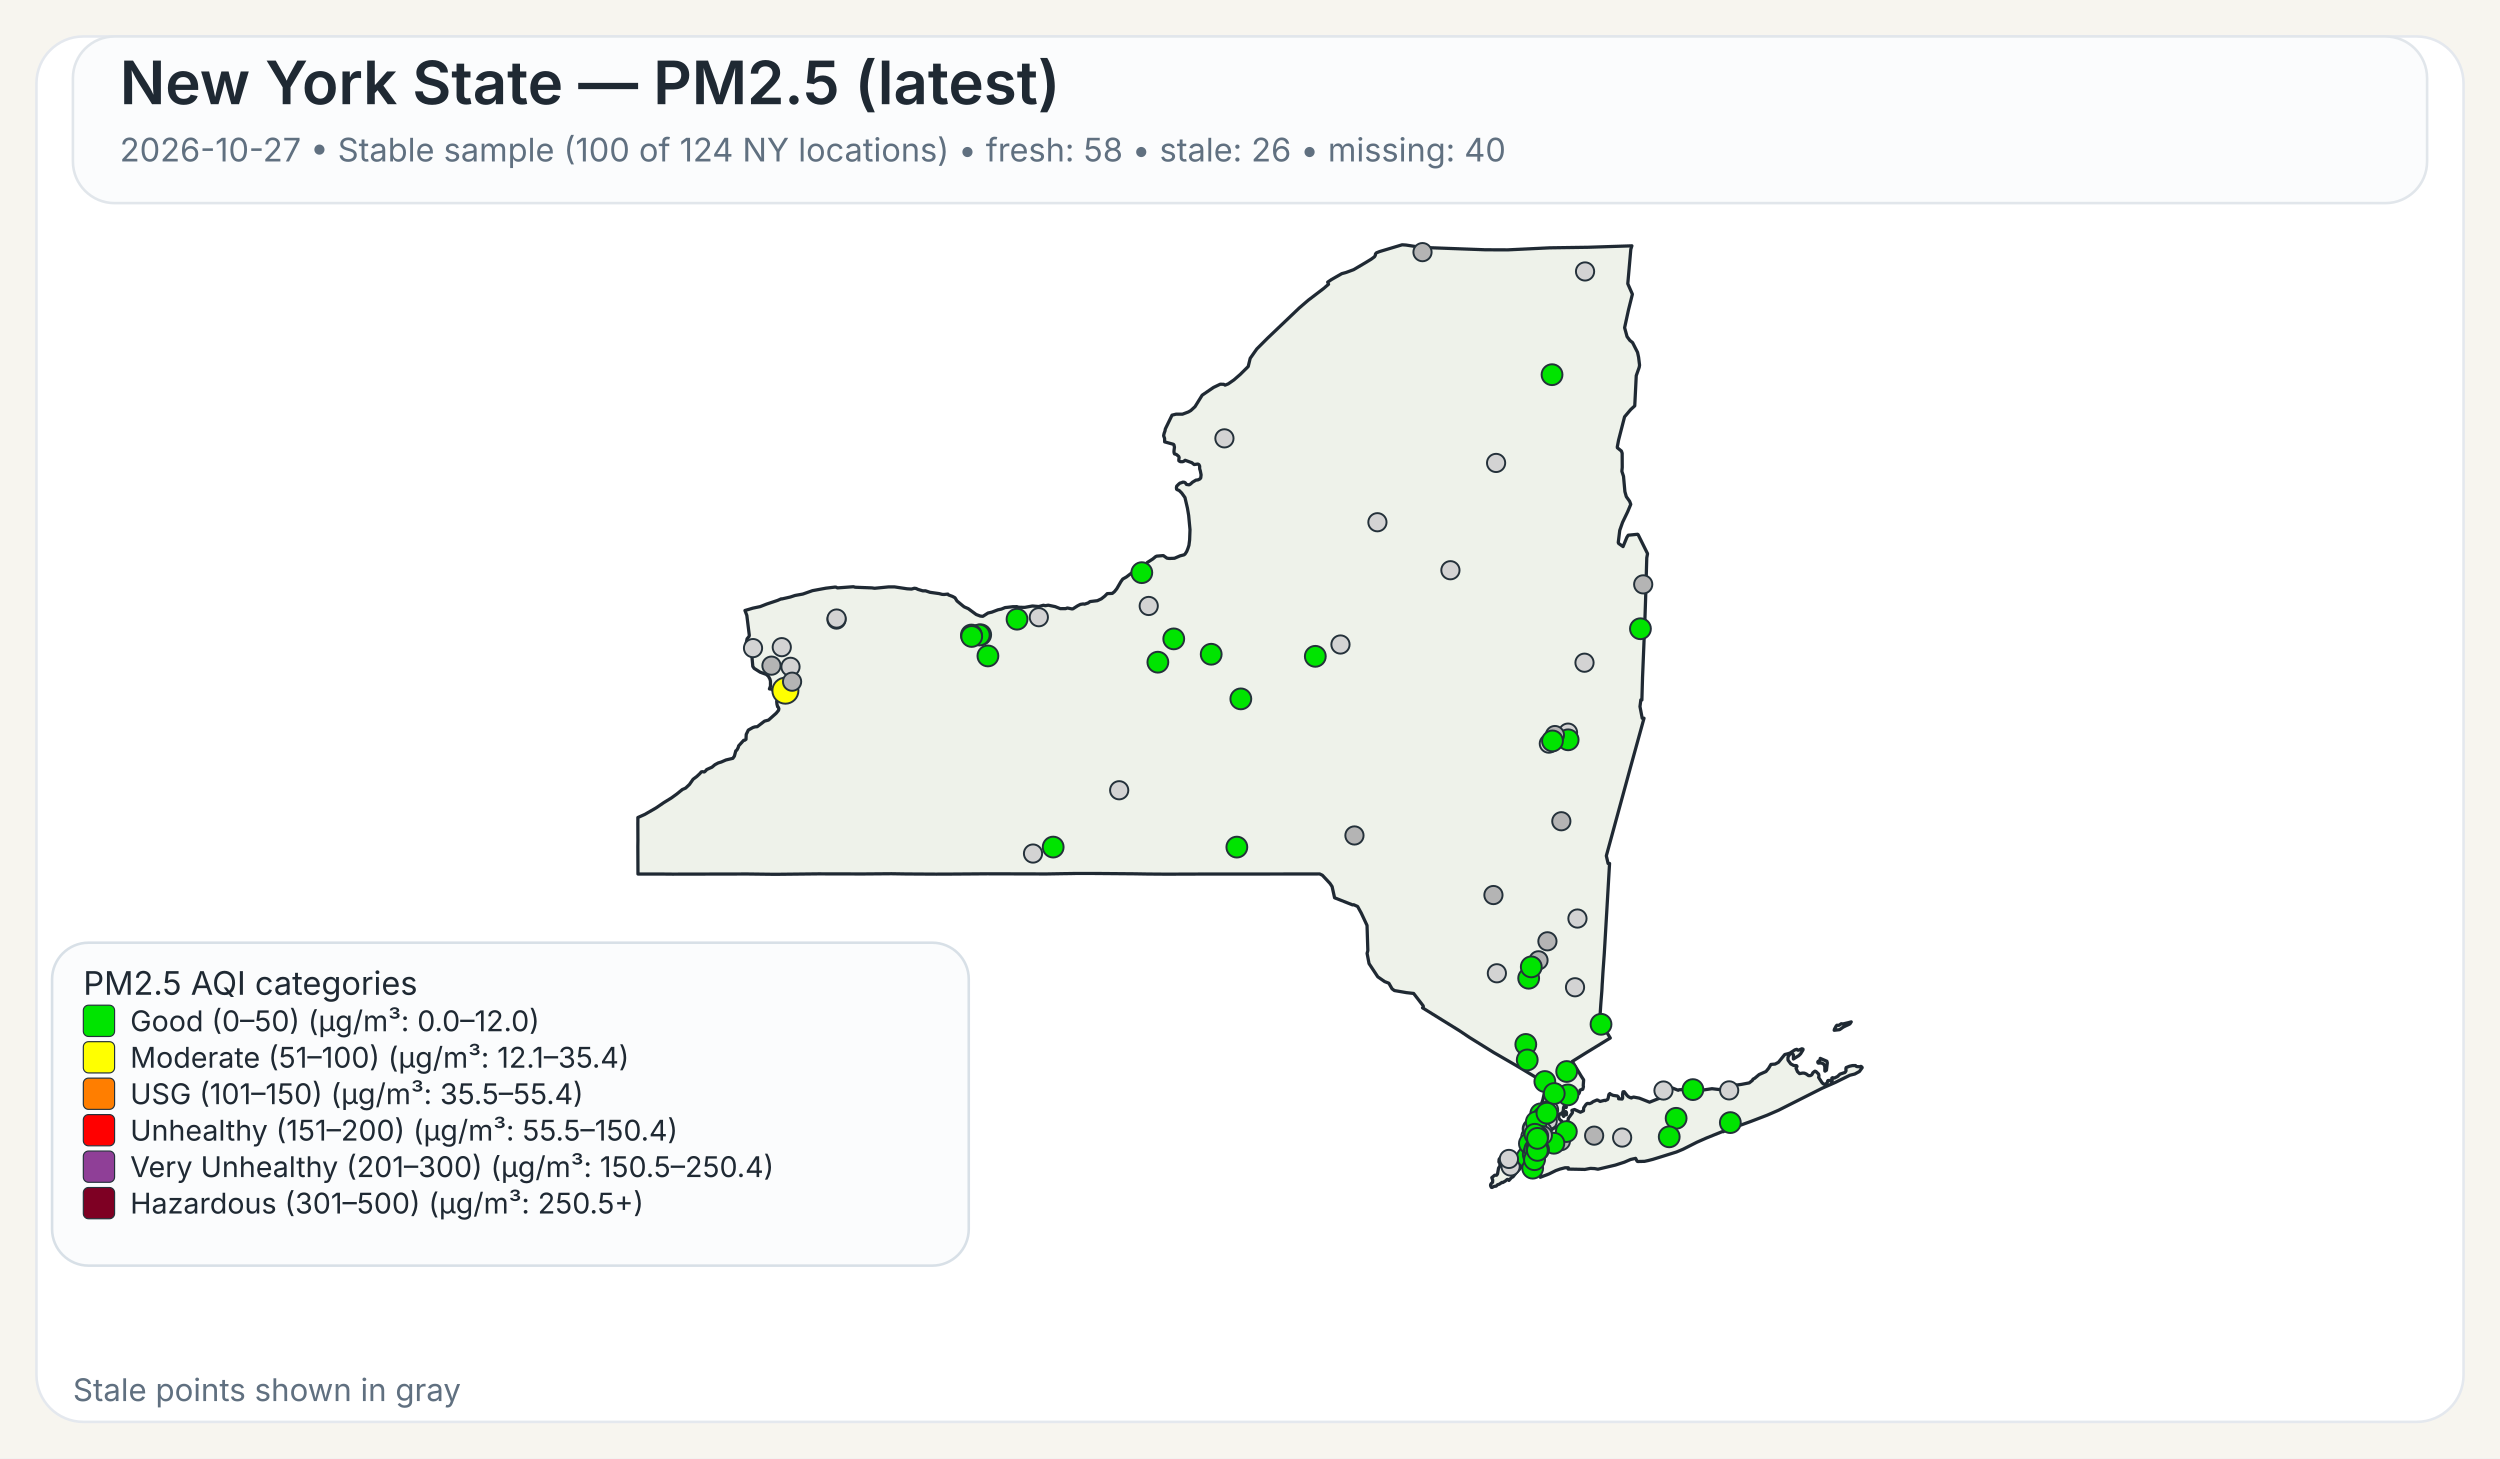
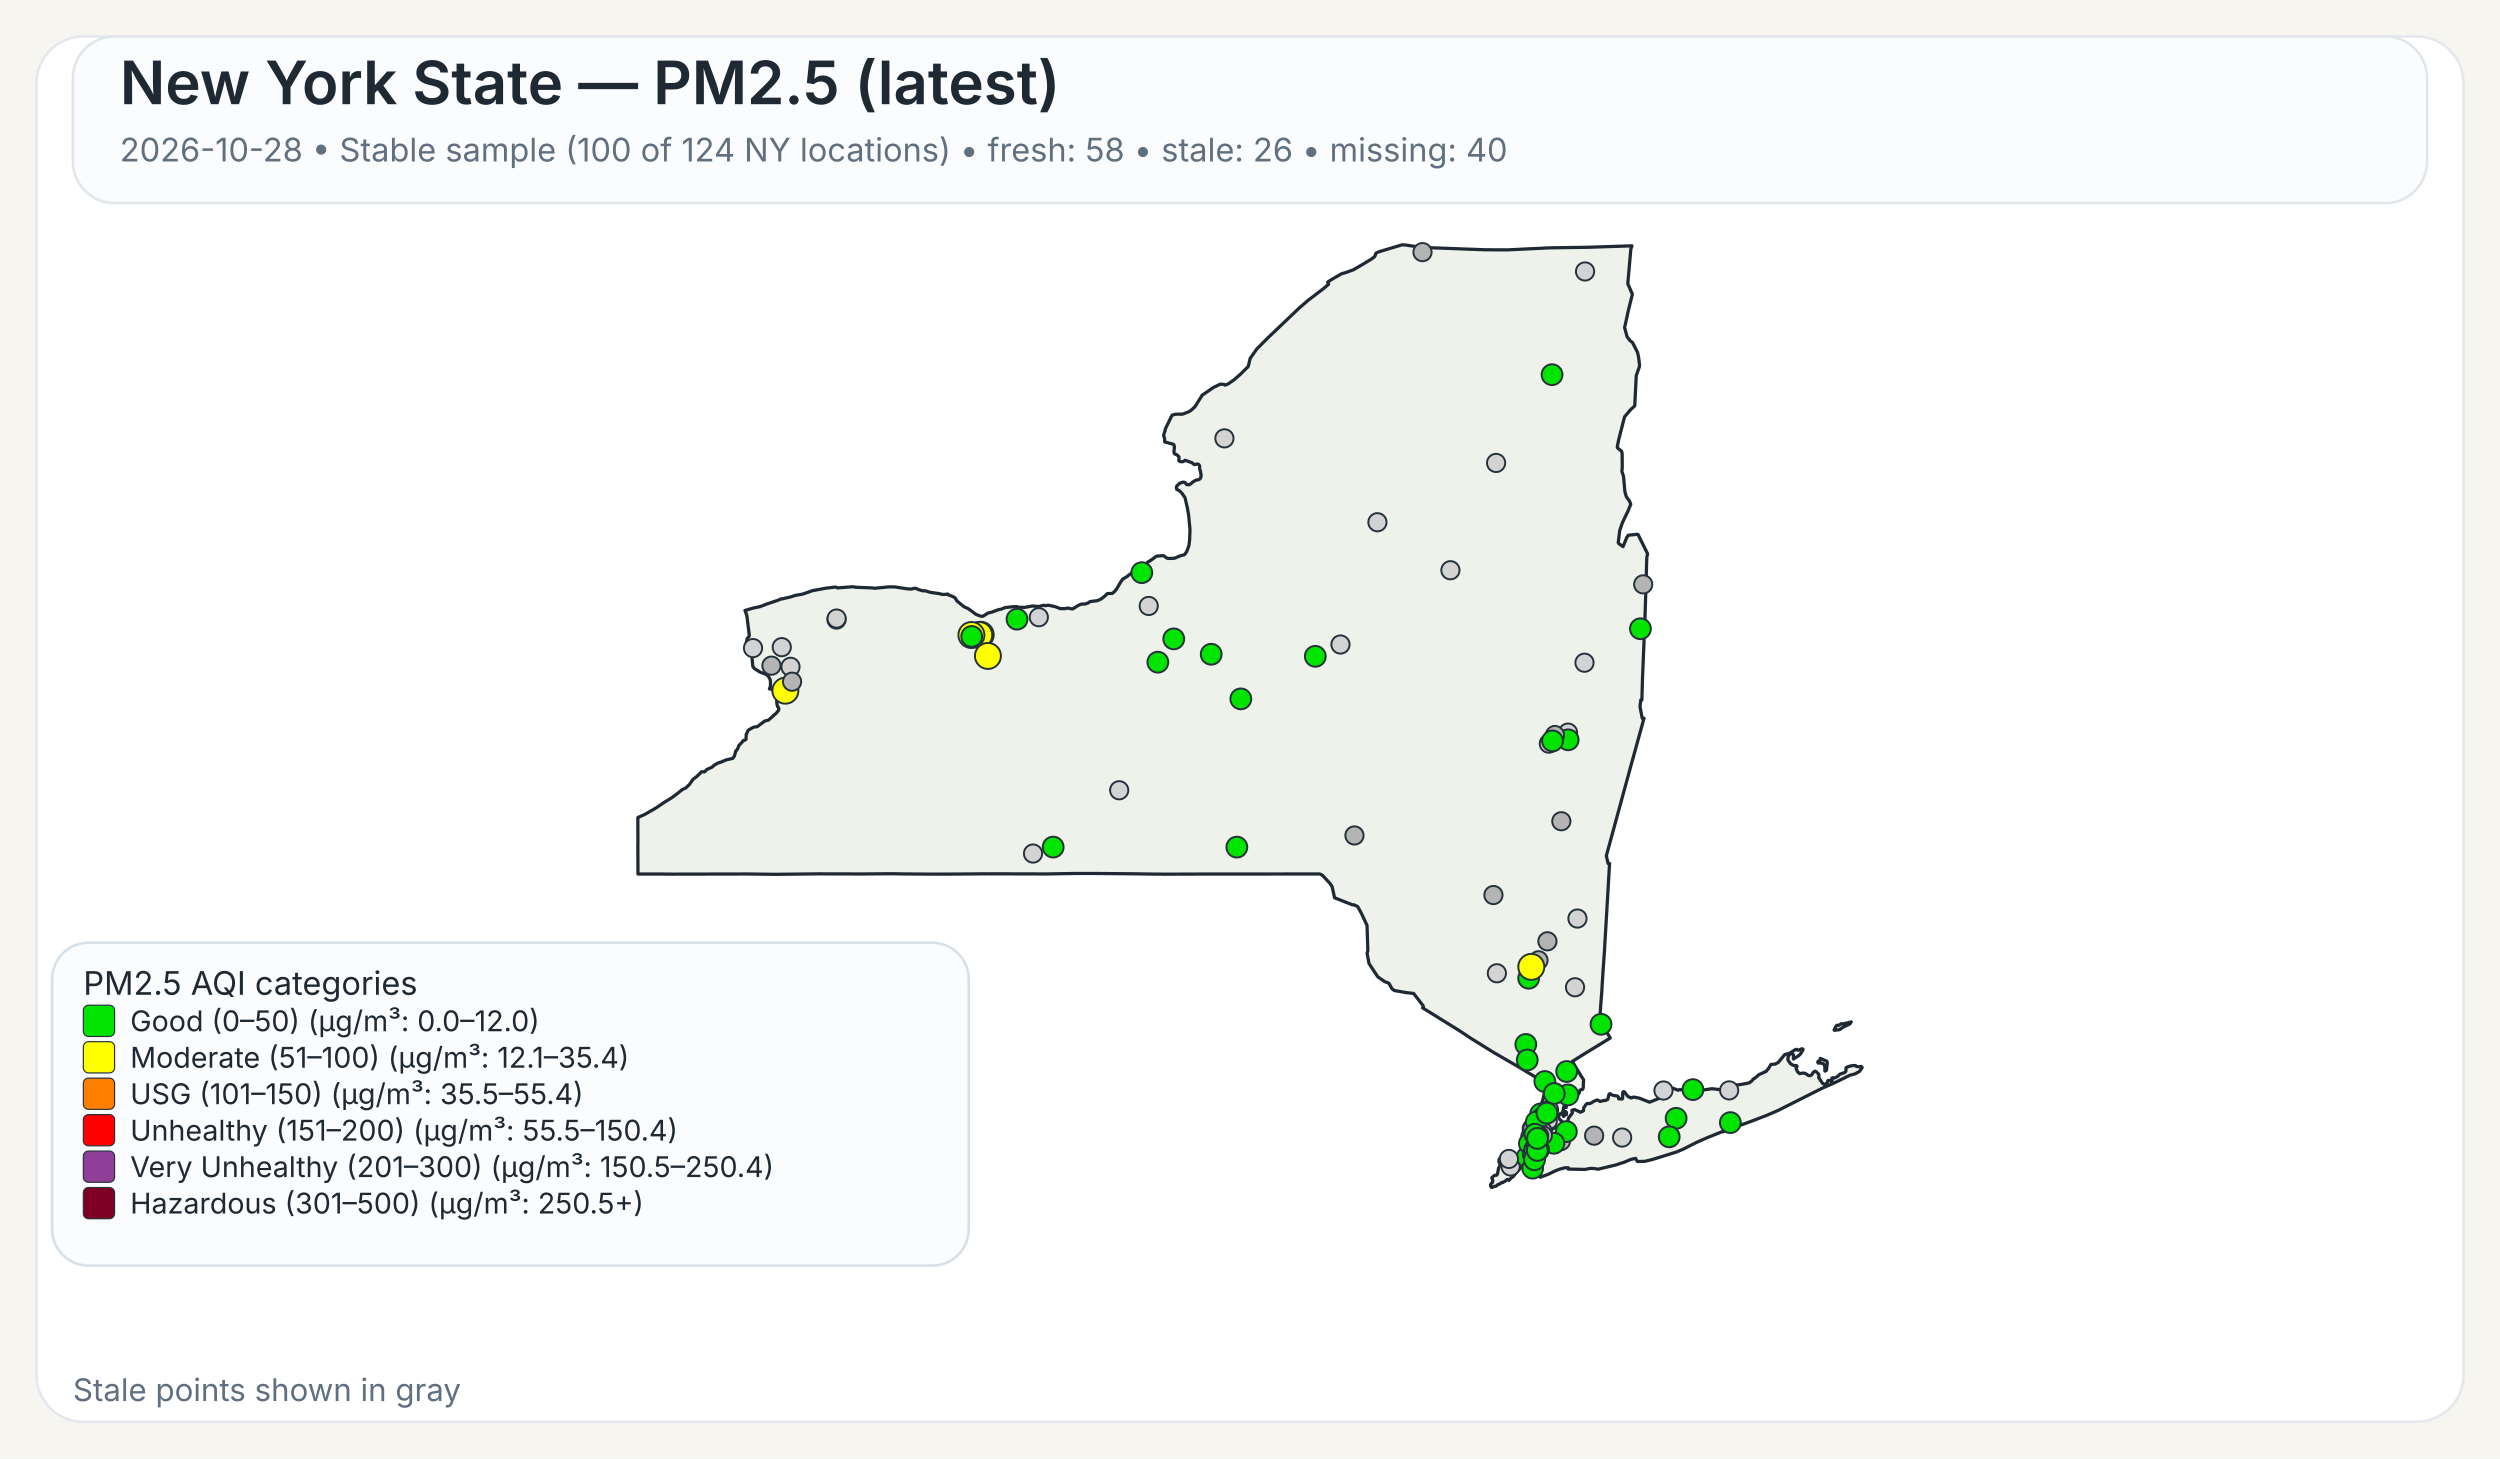
<svg xmlns="http://www.w3.org/2000/svg" width="960" height="560">
  <rect x="0" y="0" width="960" height="560" fill="#F7F5EF" />
  <rect x="14" y="14" width="932" height="532" rx="18" ry="18" fill="#FFFFFF" stroke="#E4E8EE" stroke-width="1" />
  <rect x="28" y="14" width="904" height="64" rx="16" ry="16" fill="#FBFCFD" stroke="#E1E6EB" stroke-width="1" />
  <text x="46" y="40" font-family="Public Sans, Inter, Aptos, Segoe UI, Arial, sans-serif" font-size="23" font-weight="600" fill="#1F2933">New York State — PM2.5 (latest)</text>
-   <text x="46" y="62" font-family="Public Sans, Inter, Aptos, Segoe UI, Arial, sans-serif" font-size="12.5" font-weight="400" fill="#607080">2026-10-27 • Stable sample (100 of 124 NY locations) • fresh: 58 • stale: 26 • missing: 40</text>
+   <text x="46" y="62" font-family="Public Sans, Inter, Aptos, Segoe UI, Arial, sans-serif" font-size="12.5" font-weight="400" fill="#607080">2026-10-28 • Stable sample (100 of 124 NY locations) • fresh: 58 • stale: 26 • missing: 40</text>
  <path d="M601.06,426.90 L601.23,426.83 L601.48,427.07 L601.55,427.32 L601.50,428.06 L601.28,428.08 L601.08,427.81 L601.04,427.27 L601.06,426.90 Z" fill="#EEF2EA" stroke="#1F2933" stroke-width="1.25" stroke-linejoin="round" />
  <path d="M585.16,439.66 L585.21,439.61 L585.24,439.63 L585.33,439.75 L585.00,440.50 L584.94,440.59 L584.83,440.54 L584.77,440.43 L584.80,440.38 L585.16,439.66 Z" fill="#EEF2EA" stroke="#1F2933" stroke-width="1.25" stroke-linejoin="round" />
  <path d="M579.00,452.87 L578.74,452.93 L578.02,453.54 L577.00,454.12 L576.75,454.04 L575.70,454.75 L575.07,454.93 L574.52,455.48 L573.72,455.58 L572.92,456.00 L572.71,455.95 L572.45,455.50 L572.36,455.05 L572.56,454.57 L573.14,454.01 L573.21,453.18 L572.85,452.21 L573.97,451.28 L574.68,451.28 L575.04,450.81 L575.45,448.53 L575.88,447.92 L575.97,447.53 L575.92,446.38 L575.63,446.32 L575.58,446.12 L575.66,445.16 L576.32,444.30 L576.87,444.03 L577.23,444.07 L577.46,444.30 L578.49,444.56 L580.44,444.30 L582.44,443.79 L583.07,443.83 L583.44,444.38 L583.57,445.77 L584.00,446.72 L584.43,447.38 L584.07,448.20 L583.53,448.95 L582.19,450.36 L580.96,451.93 L580.89,451.88 L580.35,452.27 L579.42,453.28 L579.25,452.99 L579.00,452.87 Z" fill="#EEF2EA" stroke="#1F2933" stroke-width="1.25" stroke-linejoin="round" />
  <path d="M698.65,407.28 L698.89,406.98 L698.98,406.42 L701.51,407.51 L701.69,408.12 L701.35,410.97 L700.83,411.31 L700.74,411.25 L700.74,409.57 L700.38,408.71 L700.19,408.52 L699.35,408.18 L698.24,408.24 L698.08,408.08 L698.02,407.81 L698.15,407.57 L698.65,407.28 Z" fill="#EEF2EA" stroke="#1F2933" stroke-width="1.25" stroke-linejoin="round" />
  <path d="M709.87,392.68 L710.87,392.40 L710.37,393.17 L709.71,393.51 L708.74,393.94 L707.77,394.42 L706.83,395.10 L706.37,395.39 L704.33,395.63 L704.44,395.18 L704.77,394.57 L705.12,393.94 L705.39,393.69 L706.11,393.74 L707.05,393.11 L707.70,393.19 L709.32,392.81 L709.87,392.68 Z" fill="#EEF2EA" stroke="#1F2933" stroke-width="1.25" stroke-linejoin="round" />
  <path d="M601.43,424.75 L601.44,424.82 L601.44,424.87 L601.44,424.97 L601.48,425.16 L601.44,425.24 L601.21,425.31 L600.95,425.08 L600.95,424.92 L601.10,424.88 L601.13,424.65 L601.23,424.58 L601.37,424.64 L601.42,424.70 L601.43,424.75 Z" fill="#EEF2EA" stroke="#1F2933" stroke-width="1.25" stroke-linejoin="round" />
  <path d="M623.05,163.10 L621.53,169.00 L621.04,171.61 L621.07,171.95 L622.62,173.20 L622.91,174.06 L622.94,179.46 L622.80,180.98 L623.43,182.92 L623.96,188.79 L624.50,190.70 L624.50,190.71 L625.79,192.51 L626.21,193.67 L625.60,195.12 L625.01,196.54 L623.06,200.59 L622.75,201.47 L621.98,203.67 L621.41,208.34 L621.56,208.68 L623.25,209.89 L624.72,206.33 L625.25,205.52 L628.84,205.16 L629.06,205.34 L632.45,212.18 L632.66,212.61 L632.36,214.21 L632.03,225.74 L632.03,225.80 L632.02,226.34 L632.00,227.05 L631.90,230.25 L631.64,238.09 L631.03,253.00 L630.74,259.97 L630.73,260.06 L630.73,260.23 L630.48,268.80 L630.08,268.74 L629.75,271.32 L630.61,275.80 L631.30,275.80 L628.80,284.88 L626.09,294.70 L622.63,307.38 L616.83,328.64 L617.50,331.57 L618.07,331.57 L617.02,349.62 L617.02,349.66 L616.71,354.88 L616.28,362.25 L616.04,366.27 L615.53,373.42 L615.30,377.22 L615.29,377.28 L615.29,377.35 L615.28,377.44 L615.28,377.49 L615.27,377.53 L615.19,379.03 L615.19,379.14 L615.18,379.18 L615.18,379.35 L615.17,379.49 L615.12,380.31 L615.09,380.73 L615.08,380.89 L614.72,385.46 L614.66,386.30 L614.29,391.98 L618.35,398.60 L616.75,399.56 L616.45,399.75 L610.52,403.39 L609.46,404.03 L609.01,404.31 L603.77,407.58 L605.77,410.89 L606.19,411.58 L606.62,412.29 L607.18,413.23 L608.08,414.62 L608.12,414.70 L607.96,416.83 L608.04,417.28 L607.81,418.17 L607.68,418.35 L607.54,418.27 L606.73,418.62 L606.42,419.73 L606.23,420.03 L605.55,420.48 L604.13,421.08 L603.54,421.65 L602.05,422.64 L600.59,424.82 L600.46,425.17 L600.38,425.37 L600.34,426.13 L600.15,426.98 L600.19,427.32 L600.39,427.51 L600.54,427.87 L600.54,428.09 L600.53,428.27 L600.60,428.55 L600.51,428.65 L600.44,428.71 L600.35,428.62 L600.18,428.29 L600.01,427.93 L600.10,427.54 L599.94,427.19 L599.85,427.21 L599.64,427.48 L599.51,427.81 L599.07,427.70 L598.72,427.92 L598.55,428.85 L598.57,429.17 L598.77,429.63 L599.21,430.17 L599.64,430.41 L600.31,431.59 L600.59,432.07 L600.90,432.04 L601.36,431.60 L601.36,431.60 L602.21,429.98 L602.19,429.51 L603.74,427.42 L603.84,427.11 L603.60,426.42 L603.67,426.33 L604.61,426.05 L606.88,427.09 L607.17,426.96 L608.05,426.54 L608.14,425.40 L608.93,424.24 L609.36,423.80 L609.77,423.70 L610.33,423.82 L611.26,423.43 L611.66,423.07 L613.16,422.42 L613.38,422.39 L614.46,422.95 L616.17,422.51 L616.43,422.62 L617.32,422.20 L617.49,421.82 L617.52,421.77 L617.81,420.28 L618.19,419.93 L618.22,419.96 L618.50,420.18 L618.60,420.26 L618.84,420.36 L619.48,420.63 L619.66,420.66 L619.90,420.69 L620.59,420.79 L621.03,420.85 L621.08,420.86 L621.49,421.26 L621.50,421.39 L621.55,421.93 L622.90,422.03 L623.09,421.64 L623.06,420.27 L623.21,419.33 L623.28,419.23 L623.69,419.22 L624.78,420.64 L625.29,421.11 L626.07,421.51 L626.50,421.62 L626.59,421.46 L627.35,421.28 L629.51,421.69 L629.51,421.69 L633.42,423.24 L638.19,421.34 L638.36,420.84 L638.45,419.18 L638.68,418.35 L640.49,417.89 L642.20,417.80 L644.45,418.67 L644.65,418.48 L647.29,418.32 L649.72,418.35 L652.18,418.65 L653.70,418.61 L657.40,418.06 L660.48,418.42 L661.32,417.62 L664.03,416.80 L665.53,416.46 L666.97,416.64 L668.73,416.40 L671.71,415.83 L672.90,414.88 L673.16,414.40 L673.82,414.05 L675.50,412.63 L678.13,411.46 L679.12,410.27 L680.04,408.74 L681.66,408.60 L682.91,407.93 L685.34,404.94 L686.69,404.59 L687.35,404.38 L689.21,403.16 L689.94,402.93 L690.28,403.23 L690.57,403.30 L691.93,402.73 L692.35,402.87 L692.38,403.11 L691.44,404.66 L690.75,405.35 L688.66,406.65 L688.68,405.06 L688.30,404.60 L687.92,404.54 L687.60,404.66 L687.09,405.06 L686.58,406.01 L686.59,407.08 L687.65,408.54 L688.81,409.15 L689.85,409.20 L690.06,409.50 L689.68,410.21 L690.24,411.51 L691.03,412.27 L692.17,412.06 L692.88,412.09 L693.59,412.39 L694.51,413.06 L695.19,413.03 L695.62,412.79 L695.84,412.56 L696.12,411.95 L696.83,411.38 L696.98,411.33 L697.37,411.49 L698.35,412.46 L698.48,413.14 L698.35,413.73 L699.60,415.66 L700.04,416.12 L700.44,416.32 L700.84,416.33 L701.58,415.93 L701.76,415.37 L701.81,415.13 L701.99,414.91 L702.86,414.89 L703.07,415.26 L703.12,415.25 L703.24,415.22 L703.45,415.13 L703.57,414.86 L703.45,414.38 L703.43,414.00 L703.70,413.83 L704.39,413.98 L705.62,413.37 L706.56,412.46 L708.48,411.82 L708.83,411.29 L708.88,410.85 L708.80,410.51 L708.92,409.94 L710.19,409.44 L711.31,409.19 L712.51,409.17 L712.73,409.44 L713.09,409.58 L714.27,409.63 L714.58,409.48 L714.99,409.75 L715.07,409.99 L714.02,411.45 L712.24,412.42 L710.34,412.90 L704.77,415.65 L699.71,417.88 L682.98,426.32 L678.57,428.24 L672.42,430.60 L662.20,434.30 L661.73,434.58 L661.49,434.51 L660.84,434.74 L655.19,437.03 L651.62,438.61 L646.31,441.30 L643.78,442.36 L638.41,444.04 L634.66,445.20 L632.83,445.67 L631.47,445.96 L631.32,445.96 L628.83,446.02 L628.63,445.87 L628.07,444.81 L626.15,445.24 L623.74,446.28 L621.85,446.89 L620.27,447.40 L613.61,448.98 L612.34,448.74 L610.73,448.66 L608.60,449.06 L605.36,448.99 L602.17,448.93 L602.19,448.77 L602.25,448.43 L600.97,448.42 L599.39,448.83 L599.07,448.91 L597.43,449.50 L594.79,450.81 L591.48,452.07 L591.48,451.26 L591.59,450.86 L591.41,450.49 L591.24,450.39 L590.88,450.18 L590.56,449.81 L590.00,449.87 L588.10,450.05 L587.46,450.03 L587.05,449.85 L586.87,449.72 L586.81,449.43 L587.15,448.99 L587.21,448.90 L587.49,448.42 L587.39,448.02 L586.94,447.62 L585.63,447.32 L585.23,446.64 L585.06,445.69 L585.31,444.71 L585.45,444.41 L585.68,443.96 L586.50,442.95 L586.37,441.37 L586.22,441.17 L586.16,441.08 L586.11,440.71 L586.29,440.19 L586.49,440.03 L586.59,439.53 L586.42,439.11 L586.13,438.91 L586.77,435.14 L587.04,434.58 L587.53,433.54 L588.00,432.56 L588.37,431.79 L590.66,426.98 L591.27,425.68 L591.55,425.09 L591.55,425.09 L591.90,424.00 L592.36,422.57 L592.47,422.24 L593.89,415.87 L593.37,415.86 L592.83,415.54 L585.14,410.91 L585.14,410.91 L582.09,409.08 L581.83,408.93 L574.90,404.92 L573.64,404.20 L565.84,399.35 L564.27,398.37 L560.37,395.76 L546.26,387.01 L546.57,386.68 L546.49,386.22 L542.83,381.48 L542.63,381.46 L540.06,381.17 L535.45,380.37 L534.54,379.69 L533.32,377.55 L531.70,376.93 L529.06,375.09 L525.71,370.01 L525.14,367.03 L524.96,366.10 L525.25,365.02 L524.94,355.37 L522.72,350.61 L521.32,348.08 L519.78,347.40 L519.41,347.49 L512.48,344.75 L511.52,340.44 L510.72,339.24 L507.79,336.09 L506.74,335.59 L502.43,335.60 L502.18,335.60 L499.75,335.60 L499.39,335.61 L499.35,335.61 L469.83,335.63 L469.66,335.63 L462.36,335.64 L461.30,335.63 L460.85,335.63 L460.00,335.64 L448.21,335.68 L447.85,335.68 L441.17,335.63 L440.91,335.63 L435.49,335.54 L435.46,335.54 L420.14,335.41 L418.99,335.41 L413.90,335.41 L413.83,335.41 L413.52,335.41 L412.93,335.41 L412.60,335.42 L411.23,335.45 L411.22,335.45 L408.74,335.48 L408.73,335.48 L401.77,335.60 L379.14,335.54 L372.91,335.59 L364.59,335.65 L360.26,335.66 L359.71,335.67 L347.88,335.60 L347.87,335.60 L342.30,335.51 L337.43,335.55 L331.40,335.60 L314.24,335.56 L297.70,335.74 L295.08,335.71 L287.13,335.61 L286.61,335.61 L258.23,335.67 L257.47,335.66 L253.93,335.63 L253.07,335.62 L253.07,335.63 L244.98,335.62 L244.93,325.04 L244.95,323.48 L244.96,322.52 L244.95,321.67 L244.95,321.16 L244.95,320.84 L244.93,316.08 L244.94,315.42 L244.94,313.93 L247.57,312.75 L251.88,310.27 L254.93,308.19 L257.77,306.44 L259.87,304.92 L262.02,303.17 L263.28,302.62 L264.74,301.24 L266.14,299.24 L267.54,298.19 L268.72,297.09 L269.32,296.39 L269.90,296.33 L270.33,296.44 L270.54,296.38 L271.04,295.92 L271.36,295.51 L273.40,294.60 L274.52,293.65 L275.81,292.96 L276.98,292.61 L278.76,291.83 L281.41,291.20 L282.01,290.34 L282.12,289.92 L282.55,288.31 L282.75,288.22 L283.00,287.95 L283.49,287.01 L283.63,286.42 L285.57,284.28 L285.90,284.29 L286.46,283.91 L286.55,282.02 L287.35,280.35 L289.13,279.36 L289.89,279.12 L290.78,279.05 L293.57,276.92 L295.12,276.50 L298.07,273.86 L298.97,272.76 L299.09,272.13 L298.79,271.45 L298.62,271.42 L298.36,270.43 L298.24,269.33 L298.55,268.66 L298.61,268.16 L298.25,267.28 L297.85,267.20 L297.24,266.09 L296.70,264.68 L295.46,264.54 L295.86,263.47 L295.86,261.59 L295.66,260.80 L295.08,259.71 L294.94,259.59 L294.28,258.99 L291.89,258.11 L289.57,256.64 L289.07,255.88 L288.57,250.10 L288.55,249.89 L286.78,249.43 L286.31,248.17 L286.88,245.30 L287.63,244.40 L287.73,243.95 L286.78,236.32 L286.06,234.43 L289.07,233.54 L291.93,232.93 L294.37,231.97 L298.62,230.55 L299.99,229.95 L300.12,230.02 L303.47,229.26 L305.29,228.66 L308.28,228.12 L312.00,226.81 L317.17,225.86 L320.65,225.44 L321.03,225.47 L321.59,225.76 L322.04,225.72 L327.70,225.30 L328.39,225.50 L334.82,225.75 L335.83,225.90 L341.09,225.38 L343.51,225.37 L348.32,226.10 L349.98,226.20 L350.03,226.20 L351.12,225.89 L351.79,225.98 L352.52,226.34 L354.31,226.87 L355.38,226.87 L357.13,227.45 L360.63,227.94 L361.77,228.24 L362.50,228.28 L363.98,228.13 L364.17,228.44 L365.74,229.01 L366.72,229.54 L367.48,230.77 L369.92,232.79 L370.31,233.07 L371.82,233.73 L373.38,234.88 L374.86,235.97 L376.42,236.57 L377.42,236.67 L379.40,235.40 L380.84,235.07 L383.21,234.17 L384.54,233.89 L385.93,233.32 L386.27,233.28 L386.83,233.22 L388.90,232.98 L390.48,232.95 L391.11,233.18 L393.48,233.24 L396.46,232.70 L398.89,232.91 L400.66,232.42 L401.43,232.58 L402.53,232.39 L405.18,232.95 L407.17,233.73 L409.20,233.71 L409.87,233.47 L411.66,233.83 L412.03,233.77 L413.80,232.63 L414.88,232.08 L415.91,231.92 L416.48,231.99 L417.81,231.55 L418.60,231.00 L421.39,230.66 L422.92,229.95 L424.23,228.91 L425.18,227.95 L425.69,227.93 L427.12,227.87 L427.93,227.21 L428.83,226.10 L430.44,223.32 L431.14,222.35 L431.96,221.89 L432.55,221.55 L435.18,219.53 L437.03,218.59 L437.61,217.92 L437.98,217.72 L438.51,217.88 L439.70,217.38 L440.56,215.99 L442.64,214.67 L443.82,213.70 L444.23,213.55 L446.72,213.34 L448.11,214.33 L448.97,214.45 L450.99,214.38 L453.20,213.43 L454.63,213.07 L455.05,212.77 L455.69,211.79 L456.17,210.59 L456.55,209.40 L456.81,207.36 L456.96,203.41 L456.73,200.97 L456.44,197.89 L455.97,195.10 L455.02,191.05 L453.78,189.32 L452.78,188.33 L452.13,188.08 L451.81,187.86 L451.74,187.30 L451.84,186.69 L452.22,186.31 L452.64,185.89 L453.10,185.51 L453.80,185.32 L454.18,185.14 L454.70,185.18 L455.13,185.37 L455.61,186.03 L456.63,186.18 L457.19,185.84 L457.91,185.17 L459.24,184.37 L460.00,184.28 L460.73,183.93 L461.08,183.54 L461.22,182.35 L460.90,180.72 L460.70,180.14 L460.66,179.72 L460.67,178.99 L460.38,178.40 L459.97,178.19 L458.56,178.39 L457.66,177.67 L455.09,176.75 L454.57,177.13 L454.12,177.30 L453.65,177.30 L453.29,177.28 L452.94,177.12 L452.67,176.90 L452.67,176.38 L452.79,175.72 L452.62,175.27 L451.89,174.63 L451.54,174.45 L451.01,174.30 L450.87,173.94 L450.80,173.54 L450.84,172.88 L450.99,171.72 L450.78,170.78 L450.56,170.60 L447.23,169.68 L447.20,168.34 L446.83,167.32 L447.02,166.42 L447.35,165.48 L447.50,164.69 L450.06,159.42 L451.61,159.04 L454.05,159.05 L456.36,158.18 L457.28,157.64 L458.88,156.17 L461.63,151.75 L465.96,148.79 L468.59,147.53 L469.94,147.58 L470.43,147.90 L471.65,147.40 L473.83,145.88 L476.29,143.74 L476.97,143.06 L479.31,140.74 L480.08,137.59 L482.60,134.01 L486.70,129.90 L498.91,118.26 L502.36,115.29 L508.27,110.78 L510.16,109.15 L509.83,108.34 L511.28,107.35 L515.25,105.08 L516.86,104.64 L519.80,103.55 L524.26,100.92 L526.51,99.55 L527.81,98.60 L528.14,98.00 L528.16,97.54 L528.55,97.08 L529.76,96.60 L538.43,94.00 L539.92,94.10 L544.47,94.80 L545.84,95.00 L570.26,95.91 L578.85,95.95 L585.96,95.61 L595.04,95.17 L609.91,94.95 L626.65,94.40 L626.23,95.73 L625.68,102.02 L625.07,108.95 L626.84,112.98 L625.33,119.03 L623.85,125.84 L624.79,129.27 L625.53,130.26 L625.83,130.68 L626.91,131.56 L626.91,131.56 L628.81,135.29 L629.22,137.19 L629.59,140.21 L629.45,141.06 L628.32,144.25 L627.83,154.15 L627.74,155.85 L626.19,157.27 L623.83,160.07 L623.05,163.10 Z" fill="#EEF2EA" stroke="#1F2933" stroke-width="1.25" stroke-linejoin="round" />
  <circle cx="574.80" cy="373.74" r="3.50" fill="lightgray" stroke="#24313A" stroke-width="0.75" />
  <circle cx="296.24" cy="255.61" r="3.50" fill="rgb(180,180,180)" stroke="#24313A" stroke-width="0.75" />
  <circle cx="585.91" cy="401.06" r="4.00" fill="#00E400" stroke="#24313A" stroke-width="0.75" />
  <circle cx="590.67" cy="430.08" r="3.50" fill="lightgray" stroke="#24313A" stroke-width="0.75" />
  <circle cx="587.01" cy="375.64" r="4.00" fill="#00E400" stroke="#24313A" stroke-width="0.75" />
  <circle cx="580.07" cy="447.93" r="3.50" fill="lightgray" stroke="#24313A" stroke-width="0.75" />
  <circle cx="528.93" cy="200.54" r="3.50" fill="lightgray" stroke="#24313A" stroke-width="0.75" />
  <circle cx="622.90" cy="436.82" r="3.50" fill="lightgray" stroke="#24313A" stroke-width="0.75" />
  <circle cx="321.22" cy="237.92" r="3.50" fill="lightgray" stroke="#24313A" stroke-width="0.75" />
  <circle cx="556.96" cy="218.97" r="3.50" fill="lightgray" stroke="#24313A" stroke-width="0.75" />
  <circle cx="574.50" cy="177.77" r="3.50" fill="lightgray" stroke="#24313A" stroke-width="0.75" />
  <circle cx="429.77" cy="303.46" r="3.50" fill="lightgray" stroke="#24313A" stroke-width="0.75" />
  <circle cx="514.74" cy="247.49" r="3.50" fill="lightgray" stroke="#24313A" stroke-width="0.75" />
  <circle cx="470.18" cy="168.33" r="3.50" fill="lightgray" stroke="#24313A" stroke-width="0.75" />
-   <circle cx="376.59" cy="243.75" r="4.00" fill="#00E400" stroke="#24313A" stroke-width="0.75" />
+   <circle cx="376.59" cy="243.75" r="5.00" fill="#FFFF00" stroke="#24313A" stroke-width="0.75" />
  <circle cx="591.63" cy="427.72" r="4.00" fill="#00E400" stroke="#24313A" stroke-width="0.75" />
  <circle cx="593.40" cy="430.37" r="3.50" fill="lightgray" stroke="#24313A" stroke-width="0.75" />
  <circle cx="593.93" cy="437.51" r="4.00" fill="#00E400" stroke="#24313A" stroke-width="0.75" />
  <circle cx="602.12" cy="281.33" r="3.50" fill="lightgray" stroke="#24313A" stroke-width="0.75" />
  <circle cx="398.91" cy="237.01" r="3.50" fill="lightgray" stroke="#24313A" stroke-width="0.75" />
  <circle cx="598.03" cy="436.67" r="4.00" fill="#00E400" stroke="#24313A" stroke-width="0.75" />
  <circle cx="595.98" cy="143.88" r="4.00" fill="#00E400" stroke="#24313A" stroke-width="0.75" />
  <circle cx="601.61" cy="411.46" r="4.00" fill="#00E400" stroke="#24313A" stroke-width="0.75" />
  <circle cx="608.45" cy="254.48" r="3.50" fill="lightgray" stroke="#24313A" stroke-width="0.75" />
  <circle cx="604.81" cy="379.11" r="3.50" fill="lightgray" stroke="#24313A" stroke-width="0.75" />
  <circle cx="588.51" cy="437.27" r="3.50" fill="rgb(180,180,180)" stroke="#24313A" stroke-width="0.75" />
  <circle cx="465.10" cy="251.23" r="4.00" fill="#00E400" stroke="#24313A" stroke-width="0.75" />
  <circle cx="396.68" cy="327.76" r="3.50" fill="lightgray" stroke="#24313A" stroke-width="0.75" />
  <circle cx="643.63" cy="429.43" r="4.00" fill="#00E400" stroke="#24313A" stroke-width="0.75" />
  <circle cx="586.47" cy="444.33" r="4.00" fill="#00E400" stroke="#24313A" stroke-width="0.75" />
  <circle cx="303.55" cy="256.06" r="3.50" fill="lightgray" stroke="#24313A" stroke-width="0.75" />
  <circle cx="602.17" cy="284.09" r="4.00" fill="#00E400" stroke="#24313A" stroke-width="0.75" />
  <circle cx="301.59" cy="265.22" r="5.00" fill="#FFFF00" stroke="#24313A" stroke-width="0.75" />
  <circle cx="321.26" cy="237.52" r="3.50" fill="lightgray" stroke="#24313A" stroke-width="0.75" />
  <circle cx="612.15" cy="436.09" r="3.50" fill="rgb(180,180,180)" stroke="#24313A" stroke-width="0.75" />
  <circle cx="587.88" cy="438.53" r="3.50" fill="rgb(180,180,180)" stroke="#24313A" stroke-width="0.75" />
  <circle cx="591.83" cy="440.12" r="3.50" fill="lightgray" stroke="#24313A" stroke-width="0.75" />
  <circle cx="594.32" cy="430.48" r="3.50" fill="lightgray" stroke="#24313A" stroke-width="0.75" />
  <circle cx="594.83" cy="426.21" r="3.50" fill="lightgray" stroke="#24313A" stroke-width="0.75" />
  <circle cx="605.74" cy="352.72" r="3.50" fill="lightgray" stroke="#24313A" stroke-width="0.75" />
  <circle cx="664.00" cy="418.71" r="3.50" fill="lightgray" stroke="#24313A" stroke-width="0.75" />
  <circle cx="546.24" cy="96.82" r="3.50" fill="rgb(180,180,180)" stroke="#24313A" stroke-width="0.75" />
  <circle cx="638.78" cy="418.76" r="3.50" fill="lightgray" stroke="#24313A" stroke-width="0.75" />
  <circle cx="304.16" cy="261.77" r="3.50" fill="rgb(180,180,180)" stroke="#24313A" stroke-width="0.75" />
  <circle cx="441.11" cy="232.69" r="3.50" fill="lightgray" stroke="#24313A" stroke-width="0.75" />
  <circle cx="598.43" cy="436.52" r="4.00" fill="#00E400" stroke="#24313A" stroke-width="0.75" />
-   <circle cx="376.03" cy="243.84" r="4.00" fill="#00E400" stroke="#24313A" stroke-width="0.75" />
+   <circle cx="376.03" cy="243.84" r="5.00" fill="#FFFF00" stroke="#24313A" stroke-width="0.75" />
  <circle cx="592.26" cy="428.72" r="3.50" fill="rgb(180,180,180)" stroke="#24313A" stroke-width="0.75" />
  <circle cx="579.43" cy="445.03" r="3.50" fill="lightgray" stroke="#24313A" stroke-width="0.75" />
  <circle cx="602.08" cy="420.44" r="4.00" fill="#00E400" stroke="#24313A" stroke-width="0.75" />
  <circle cx="590.18" cy="441.64" r="3.50" fill="rgb(180,180,180)" stroke="#24313A" stroke-width="0.75" />
  <circle cx="520.11" cy="320.82" r="3.50" fill="rgb(180,180,180)" stroke="#24313A" stroke-width="0.75" />
  <circle cx="601.48" cy="434.51" r="3.50" fill="rgb(180,180,180)" stroke="#24313A" stroke-width="0.75" />
  <circle cx="598.28" cy="436.62" r="3.50" fill="rgb(180,180,180)" stroke="#24313A" stroke-width="0.75" />
  <circle cx="601.48" cy="434.52" r="3.50" fill="lightgray" stroke="#24313A" stroke-width="0.75" />
  <circle cx="608.66" cy="104.24" r="3.50" fill="lightgray" stroke="#24313A" stroke-width="0.75" />
-   <circle cx="373.02" cy="243.85" r="4.00" fill="#00E400" stroke="#24313A" stroke-width="0.75" />
+   <circle cx="373.02" cy="243.85" r="5.00" fill="#FFFF00" stroke="#24313A" stroke-width="0.75" />
  <circle cx="598.27" cy="436.67" r="3.50" fill="lightgray" stroke="#24313A" stroke-width="0.75" />
  <circle cx="598.28" cy="436.62" r="3.50" fill="lightgray" stroke="#24313A" stroke-width="0.75" />
  <circle cx="587.67" cy="436.46" r="3.50" fill="lightgray" stroke="#24313A" stroke-width="0.75" />
  <circle cx="590.79" cy="368.76" r="3.50" fill="rgb(180,180,180)" stroke="#24313A" stroke-width="0.75" />
  <circle cx="593.22" cy="415.30" r="4.00" fill="#00E400" stroke="#24313A" stroke-width="0.75" />
  <circle cx="590.92" cy="439.03" r="4.00" fill="#00E400" stroke="#24313A" stroke-width="0.75" />
  <circle cx="300.20" cy="248.51" r="3.50" fill="lightgray" stroke="#24313A" stroke-width="0.75" />
  <circle cx="588.55" cy="448.58" r="4.00" fill="#00E400" stroke="#24313A" stroke-width="0.75" />
  <circle cx="592.77" cy="438.21" r="3.50" fill="lightgray" stroke="#24313A" stroke-width="0.75" />
  <circle cx="592.77" cy="438.23" r="3.50" fill="rgb(180,180,180)" stroke="#24313A" stroke-width="0.75" />
  <circle cx="592.78" cy="438.21" r="3.50" fill="rgb(180,180,180)" stroke="#24313A" stroke-width="0.75" />
  <circle cx="592.81" cy="438.17" r="3.50" fill="rgb(180,180,180)" stroke="#24313A" stroke-width="0.75" />
  <circle cx="592.70" cy="438.35" r="3.50" fill="rgb(180,180,180)" stroke="#24313A" stroke-width="0.75" />
  <circle cx="592.76" cy="438.20" r="3.50" fill="lightgray" stroke="#24313A" stroke-width="0.75" />
  <circle cx="592.66" cy="438.26" r="3.50" fill="lightgray" stroke="#24313A" stroke-width="0.75" />
  <circle cx="599.38" cy="438.19" r="3.50" fill="rgb(180,180,180)" stroke="#24313A" stroke-width="0.75" />
  <circle cx="474.95" cy="325.29" r="4.00" fill="#00E400" stroke="#24313A" stroke-width="0.75" />
  <circle cx="588.70" cy="433.55" r="4.00" fill="#00E400" stroke="#24313A" stroke-width="0.75" />
  <circle cx="601.48" cy="434.52" r="4.00" fill="#00E400" stroke="#24313A" stroke-width="0.75" />
  <circle cx="629.93" cy="241.44" r="4.00" fill="#00E400" stroke="#24313A" stroke-width="0.75" />
  <circle cx="599.55" cy="315.36" r="3.50" fill="rgb(180,180,180)" stroke="#24313A" stroke-width="0.75" />
  <circle cx="588.57" cy="437.98" r="3.50" fill="lightgray" stroke="#24313A" stroke-width="0.75" />
  <circle cx="595.75" cy="285.13" r="3.50" fill="rgb(180,180,180)" stroke="#24313A" stroke-width="0.75" />
  <circle cx="589.13" cy="443.87" r="4.00" fill="#00E400" stroke="#24313A" stroke-width="0.75" />
  <circle cx="594.21" cy="361.46" r="3.50" fill="rgb(180,180,180)" stroke="#24313A" stroke-width="0.75" />
  <circle cx="614.79" cy="393.33" r="4.00" fill="#00E400" stroke="#24313A" stroke-width="0.75" />
  <circle cx="664.45" cy="431.08" r="3.50" fill="lightgray" stroke="#24313A" stroke-width="0.75" />
  <circle cx="597.09" cy="282.26" r="3.50" fill="rgb(180,180,180)" stroke="#24313A" stroke-width="0.75" />
  <circle cx="573.48" cy="343.70" r="3.50" fill="rgb(180,180,180)" stroke="#24313A" stroke-width="0.75" />
  <circle cx="373.13" cy="244.40" r="4.00" fill="#00E400" stroke="#24313A" stroke-width="0.75" />
  <circle cx="590.03" cy="441.87" r="4.00" fill="#00E400" stroke="#24313A" stroke-width="0.75" />
  <circle cx="664.45" cy="431.08" r="4.00" fill="#00E400" stroke="#24313A" stroke-width="0.75" />
  <circle cx="596.83" cy="419.91" r="4.00" fill="#00E400" stroke="#24313A" stroke-width="0.75" />
  <circle cx="640.98" cy="436.54" r="4.00" fill="#00E400" stroke="#24313A" stroke-width="0.75" />
  <circle cx="587.29" cy="439.12" r="4.00" fill="#00E400" stroke="#24313A" stroke-width="0.75" />
  <circle cx="589.23" cy="444.79" r="4.00" fill="#00E400" stroke="#24313A" stroke-width="0.75" />
  <circle cx="588.46" cy="433.42" r="3.50" fill="rgb(180,180,180)" stroke="#24313A" stroke-width="0.75" />
  <circle cx="592.37" cy="434.42" r="3.50" fill="rgb(180,180,180)" stroke="#24313A" stroke-width="0.75" />
  <circle cx="594.75" cy="285.55" r="3.50" fill="lightgray" stroke="#24313A" stroke-width="0.75" />
  <circle cx="630.99" cy="224.40" r="3.50" fill="rgb(180,180,180)" stroke="#24313A" stroke-width="0.75" />
  <circle cx="590.52" cy="437.49" r="4.00" fill="#00E400" stroke="#24313A" stroke-width="0.75" />
  <circle cx="589.94" cy="430.85" r="4.00" fill="#00E400" stroke="#24313A" stroke-width="0.75" />
  <circle cx="650.08" cy="418.41" r="4.00" fill="#00E400" stroke="#24313A" stroke-width="0.75" />
  <circle cx="596.15" cy="284.52" r="4.00" fill="#00E400" stroke="#24313A" stroke-width="0.75" />
  <circle cx="588.77" cy="443.25" r="4.00" fill="#00E400" stroke="#24313A" stroke-width="0.75" />
  <circle cx="596.70" cy="439.01" r="4.00" fill="#00E400" stroke="#24313A" stroke-width="0.75" />
  <circle cx="390.54" cy="237.77" r="4.00" fill="#00E400" stroke="#24313A" stroke-width="0.75" />
  <circle cx="589.36" cy="441.38" r="4.00" fill="#00E400" stroke="#24313A" stroke-width="0.75" />
  <circle cx="450.72" cy="245.33" r="4.00" fill="#00E400" stroke="#24313A" stroke-width="0.75" />
  <circle cx="444.62" cy="254.28" r="4.00" fill="#00E400" stroke="#24313A" stroke-width="0.75" />
-   <circle cx="379.36" cy="251.88" r="4.00" fill="#00E400" stroke="#24313A" stroke-width="0.75" />
+   <circle cx="379.36" cy="251.88" r="5.00" fill="#FFFF00" stroke="#24313A" stroke-width="0.75" />
  <circle cx="594.02" cy="427.45" r="4.00" fill="#00E400" stroke="#24313A" stroke-width="0.75" />
  <circle cx="592.46" cy="435.94" r="3.50" fill="rgb(180,180,180)" stroke="#24313A" stroke-width="0.75" />
  <circle cx="289.16" cy="248.87" r="3.50" fill="lightgray" stroke="#24313A" stroke-width="0.75" />
  <circle cx="505.08" cy="252.03" r="4.00" fill="#00E400" stroke="#24313A" stroke-width="0.75" />
  <circle cx="590.51" cy="436.23" r="4.00" fill="#00E400" stroke="#24313A" stroke-width="0.75" />
  <circle cx="589.41" cy="435.56" r="4.00" fill="#00E400" stroke="#24313A" stroke-width="0.75" />
  <circle cx="438.45" cy="219.90" r="4.00" fill="#00E400" stroke="#24313A" stroke-width="0.75" />
  <circle cx="589.25" cy="445.32" r="4.00" fill="#00E400" stroke="#24313A" stroke-width="0.75" />
  <circle cx="590.82" cy="441.48" r="4.00" fill="#00E400" stroke="#24313A" stroke-width="0.75" />
  <circle cx="476.48" cy="268.37" r="4.00" fill="#00E400" stroke="#24313A" stroke-width="0.75" />
  <circle cx="404.42" cy="325.28" r="4.00" fill="#00E400" stroke="#24313A" stroke-width="0.75" />
  <circle cx="586.46" cy="407.02" r="4.00" fill="#00E400" stroke="#24313A" stroke-width="0.75" />
  <circle cx="590.18" cy="440.88" r="4.00" fill="#00E400" stroke="#24313A" stroke-width="0.75" />
  <circle cx="590.36" cy="441.75" r="4.00" fill="#00E400" stroke="#24313A" stroke-width="0.75" />
-   <circle cx="588.01" cy="371.28" r="4.00" fill="#00E400" stroke="#24313A" stroke-width="0.75" />
+   <circle cx="588.01" cy="371.28" r="5.00" fill="#FFFF00" stroke="#24313A" stroke-width="0.75" />
  <circle cx="590.39" cy="437.14" r="4.00" fill="#00E400" stroke="#24313A" stroke-width="0.75" />
  <rect x="20" y="362" width="352" height="124" rx="14" ry="14" fill="#FBFCFD" stroke="#D8E0E7" stroke-width="1" />
  <text x="32" y="382" font-family="Inter, Aptos, Segoe UI, Arial, sans-serif" font-size="12.5" fill="#1F2933">PM2.5 AQI categories</text>
  <rect x="32" y="386" width="12" height="12" rx="2" ry="2" fill="#00E400" stroke="#24313A" stroke-width="0.45" />
  <text x="50" y="396" font-family="Inter, Aptos, Segoe UI, Arial, sans-serif" font-size="11" fill="#1F2933">Good (0–50)  (µg/m³: 0.0–12.0)</text>
  <rect x="32" y="400" width="12" height="12" rx="2" ry="2" fill="#FFFF00" stroke="#24313A" stroke-width="0.45" />
  <text x="50" y="410" font-family="Inter, Aptos, Segoe UI, Arial, sans-serif" font-size="11" fill="#1F2933">Moderate (51–100)  (µg/m³: 12.1–35.4)</text>
  <rect x="32" y="414" width="12" height="12" rx="2" ry="2" fill="#FF7E00" stroke="#24313A" stroke-width="0.45" />
  <text x="50" y="424" font-family="Inter, Aptos, Segoe UI, Arial, sans-serif" font-size="11" fill="#1F2933">USG (101–150)  (µg/m³: 35.5–55.4)</text>
  <rect x="32" y="428" width="12" height="12" rx="2" ry="2" fill="#FF0000" stroke="#24313A" stroke-width="0.45" />
  <text x="50" y="438" font-family="Inter, Aptos, Segoe UI, Arial, sans-serif" font-size="11" fill="#1F2933">Unhealthy (151–200)  (µg/m³: 55.5–150.4)</text>
  <rect x="32" y="442" width="12" height="12" rx="2" ry="2" fill="#8F3F97" stroke="#24313A" stroke-width="0.45" />
  <text x="50" y="452" font-family="Inter, Aptos, Segoe UI, Arial, sans-serif" font-size="11" fill="#1F2933">Very Unhealthy (201–300)  (µg/m³: 150.5–250.4)</text>
  <rect x="32" y="456" width="12" height="12" rx="2" ry="2" fill="#7E0023" stroke="#24313A" stroke-width="0.45" />
  <text x="50" y="466" font-family="Inter, Aptos, Segoe UI, Arial, sans-serif" font-size="11" fill="#1F2933">Hazardous (301–500)  (µg/m³: 250.5+)</text>
  <text x="28" y="538" font-family="Inter, Aptos, Segoe UI, Arial, sans-serif" font-size="12" fill="#607080">Stale points shown in gray</text>
</svg>
